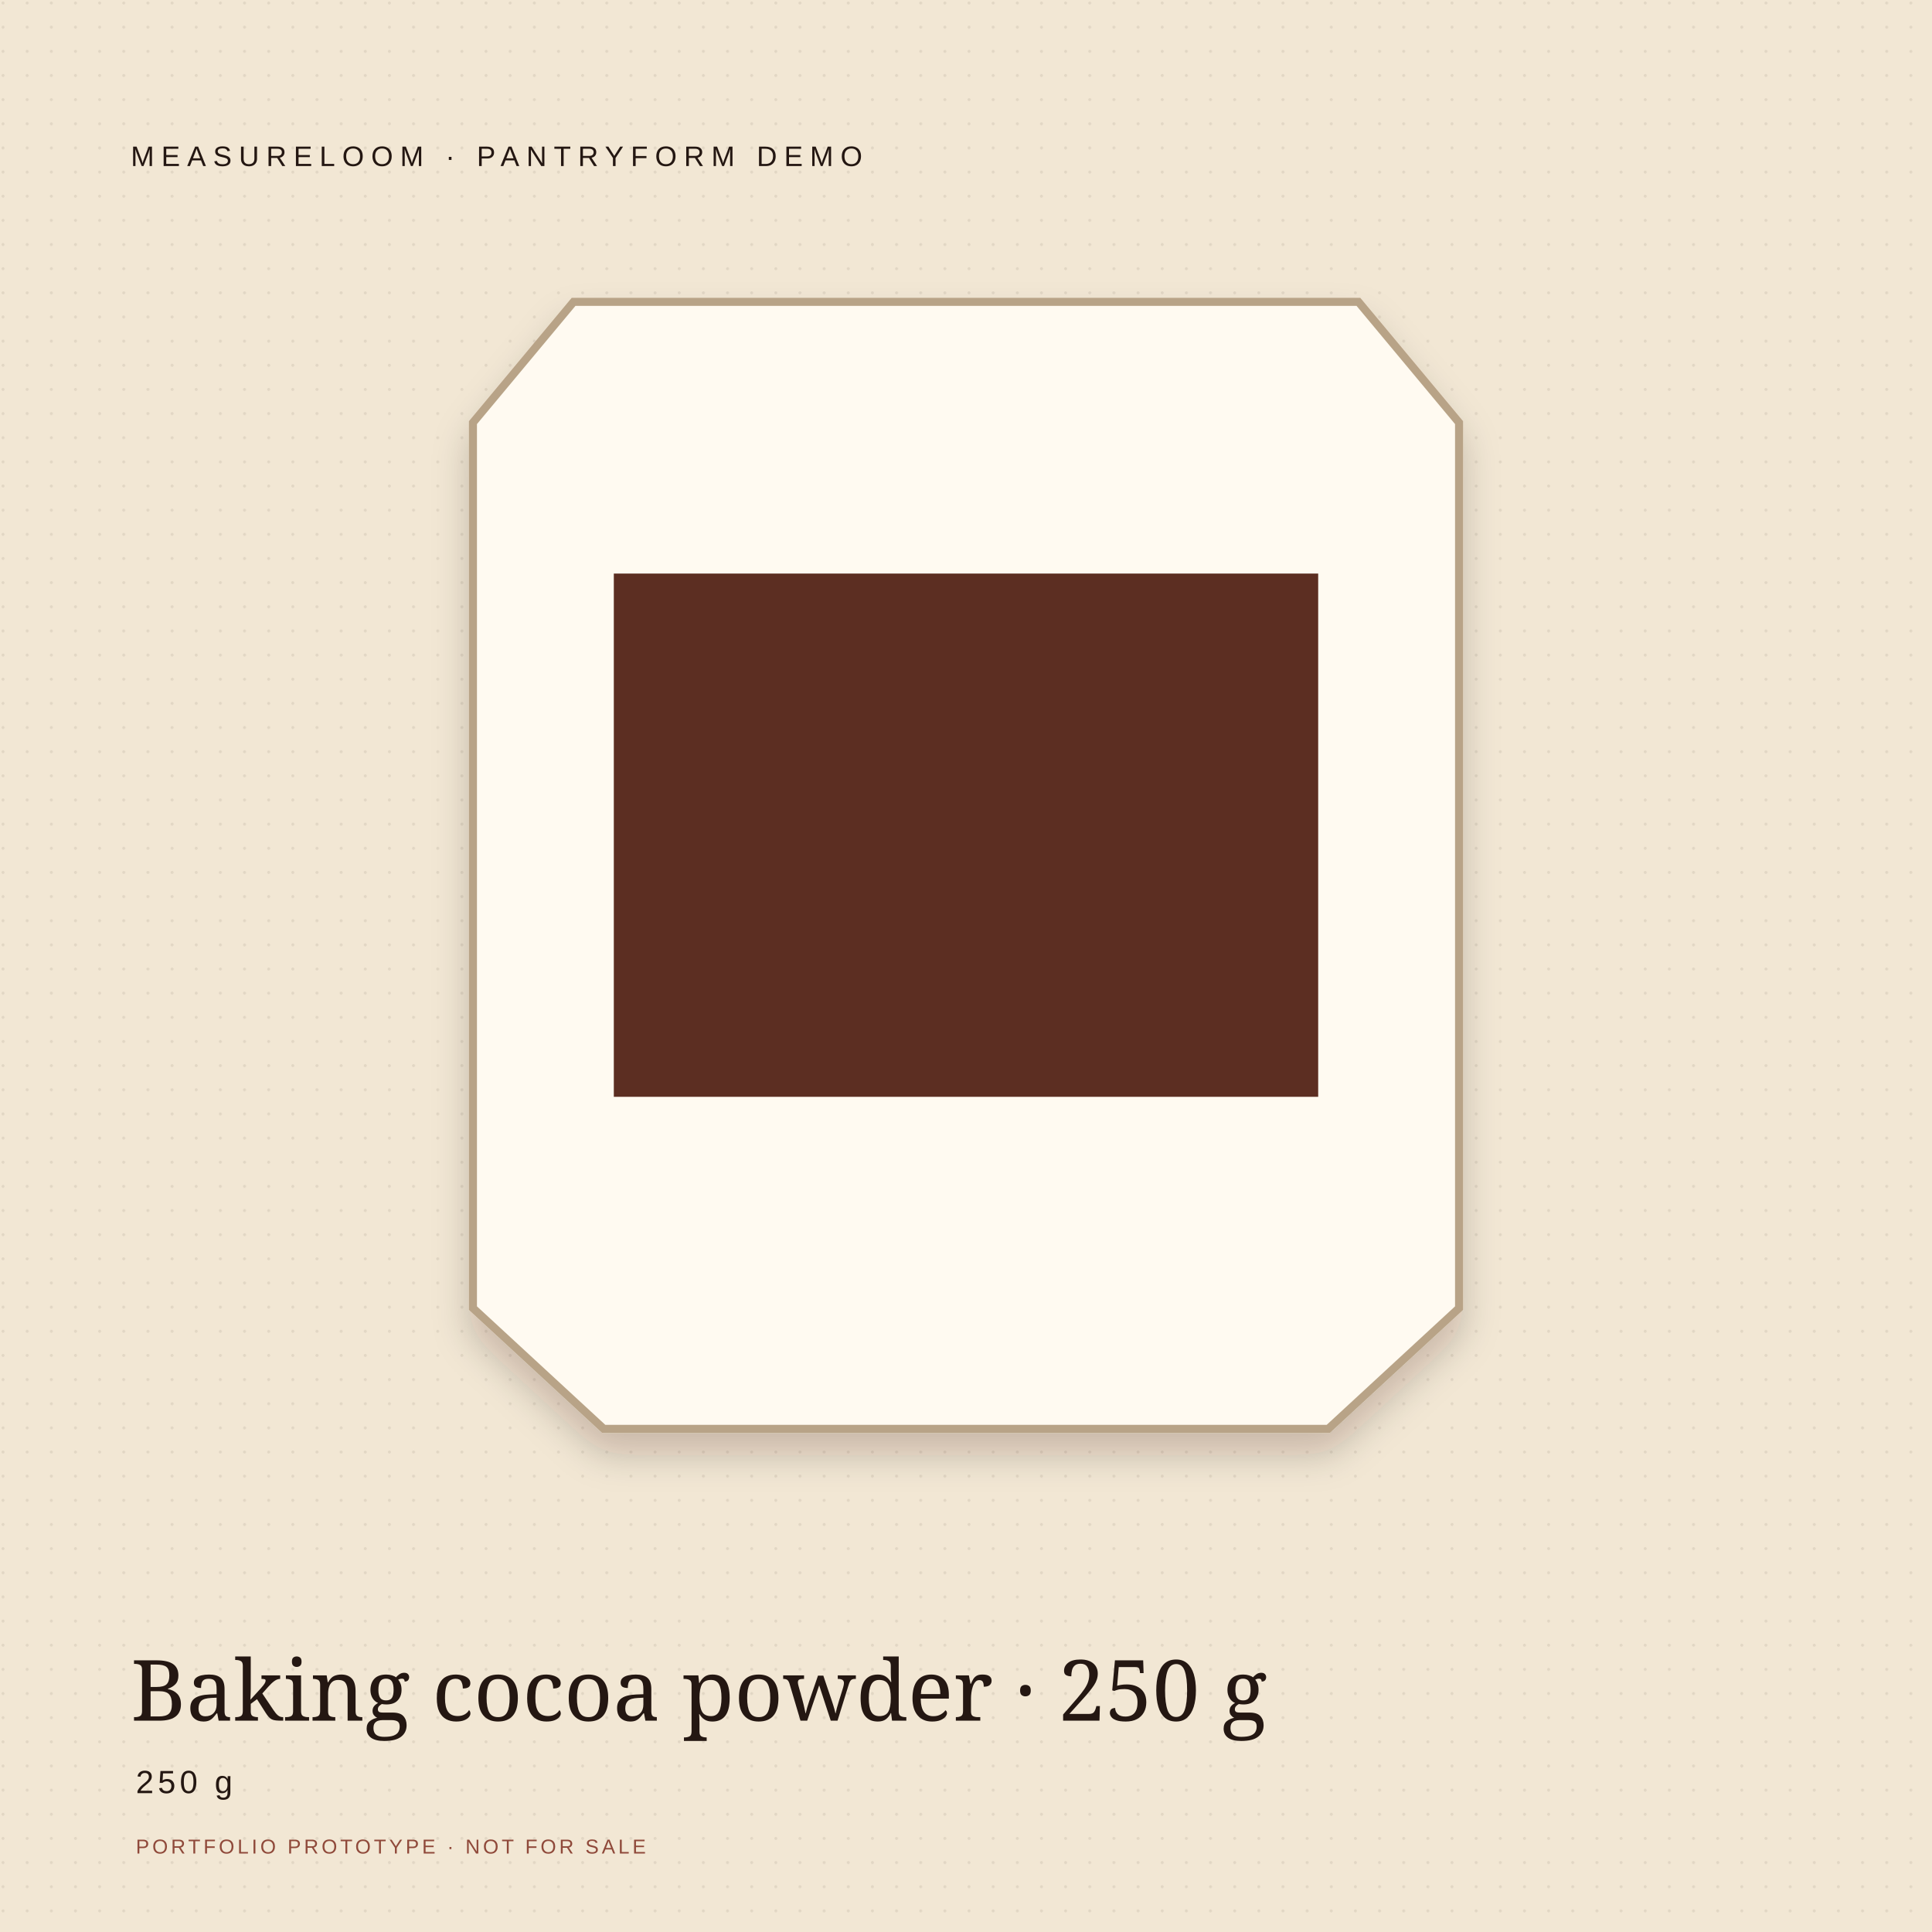
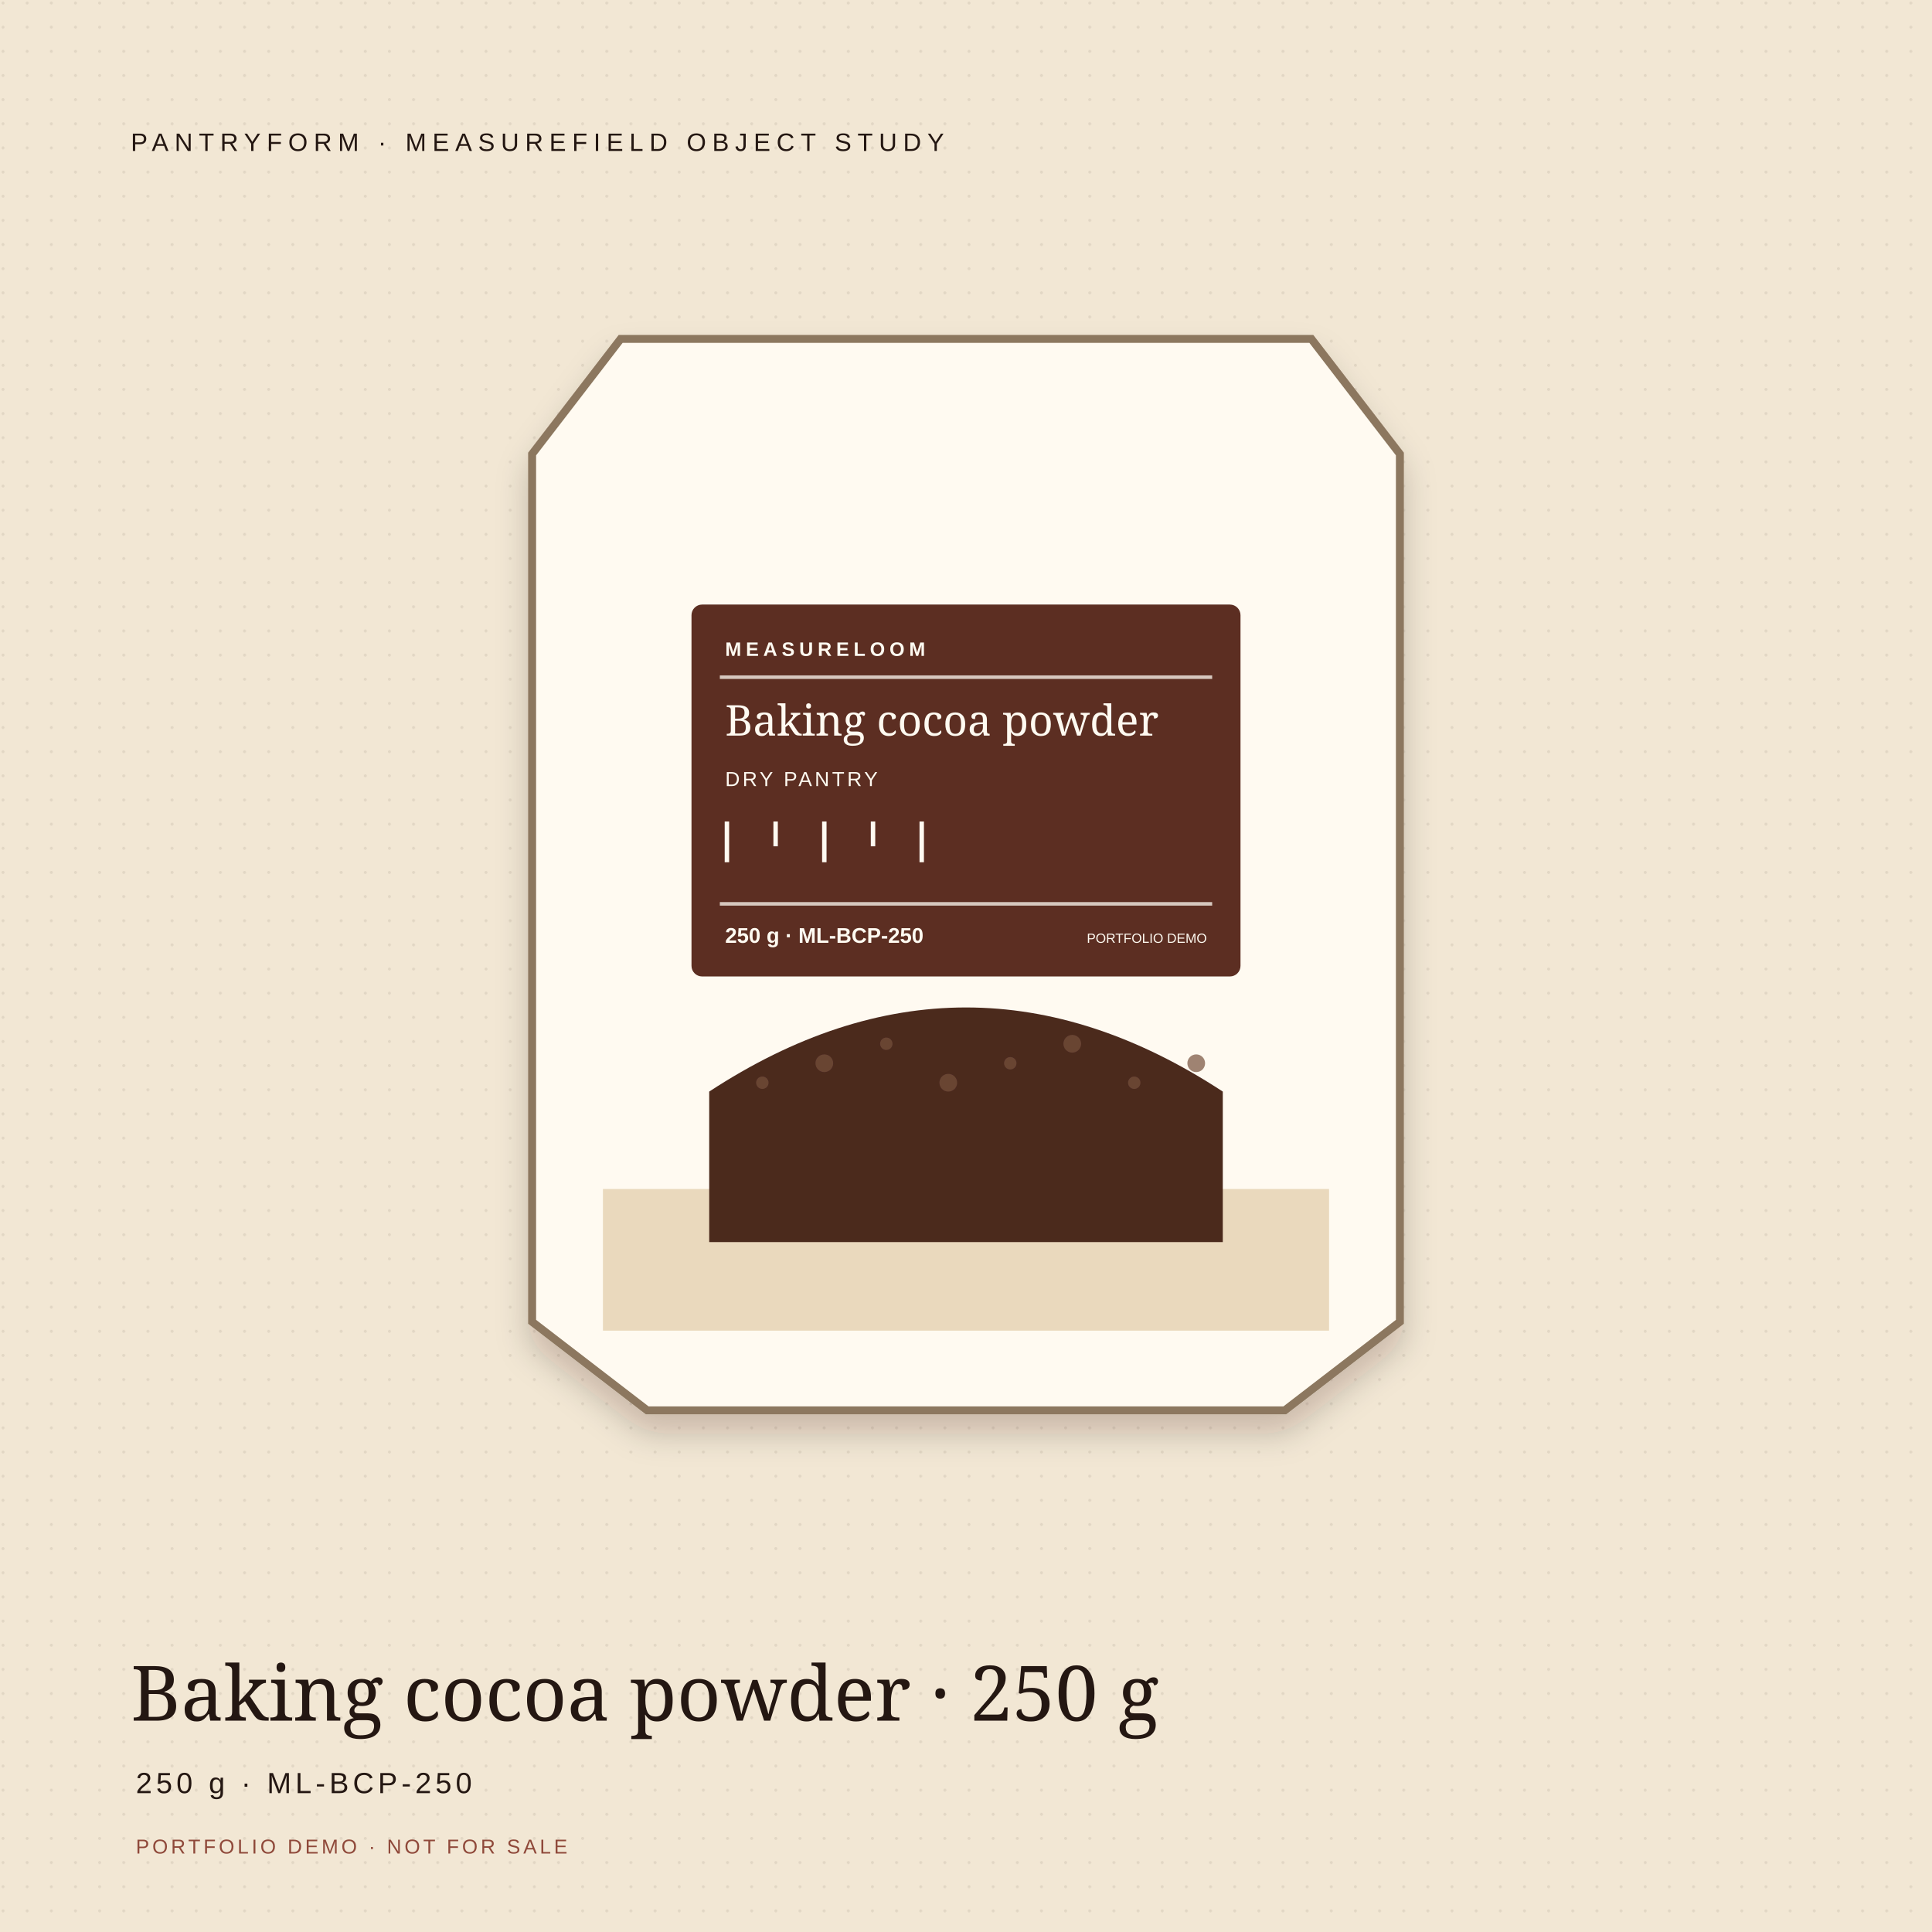
<svg xmlns="http://www.w3.org/2000/svg" width="1920" height="1920" viewBox="0 0 1920 1920">
  <defs>
    <filter id="s">
      <feDropShadow dx="0" dy="22" stdDeviation="18" flood-color="#241712" flood-opacity=".2" />
    </filter>
    <pattern id="g" width="24" height="24" patternUnits="userSpaceOnUse">
      <circle cx="3" cy="3" r="1.5" fill="#241712" opacity=".08" />
    </pattern>
  </defs>
  <rect width="1920" height="1920" fill="#f2e7d4" />
  <rect width="1920" height="1920" fill="url(#g)" />
-   <g filter="url(#s)">
-     <path d="M570 300H1350L1450 420V1300L1320 1420H600L470 1300V420Z" fill="#fffaf1" stroke="#b8a387" stroke-width="8" />
-     <rect x="610" y="570" width="700" height="520" fill="#5b2f23" />
+   <g filter="url(#s)" transform="translate(115.2 108) scale(0.88)">
+     <path d="M570 260H1350L1450 390V1370L1320 1470H600L470 1370V390Z" fill="#fffaf1" stroke="#8c775f" stroke-width="9" />
+     <path d="M550 1220H1370V1380H550Z" fill="#ead9bd" />
+     <path d="M670 1110Q960 920 1250 1110V1280H670Z" fill="#4b291f" />
+     <circle cx="730" cy="1100" r="7" fill="#76503c" opacity=".7" />
+     <circle cx="800" cy="1078" r="10" fill="#76503c" opacity=".7" />
+     <circle cx="870" cy="1056" r="7" fill="#76503c" opacity=".7" />
+     <circle cx="940" cy="1100" r="10" fill="#76503c" opacity=".7" />
+     <circle cx="1010" cy="1078" r="7" fill="#76503c" opacity=".7" />
+     <circle cx="1080" cy="1056" r="10" fill="#76503c" opacity=".7" />
+     <circle cx="1150" cy="1100" r="7" fill="#76503c" opacity=".7" />
+     <circle cx="1220" cy="1078" r="10" fill="#76503c" opacity=".7" />
+     <g>
+       <rect x="650" y="560" width="620" height="420" rx="12" fill="#5b2f23" />
+       <path d="M682 642H1238M682 898H1238" stroke="#fffaf1" stroke-width="4" opacity=".75" />
+       <text x="688" y="618" font-family="Arial,sans-serif" font-size="22" font-weight="700" letter-spacing="5" fill="#fffaf1">MEASURELOOM</text>
+       <text x="688" y="708" font-family="Georgia,serif" font-size="48" fill="#fffaf1">Baking cocoa powder</text>
+       <text x="688" y="765" font-family="Arial,sans-serif" font-size="23" letter-spacing="3" fill="#fffaf1">DRY PANTRY</text>
+       <g stroke="#fffaf1" stroke-width="5">
+         <path d="M690 805v46" />
+         <path d="M745 805v28" />
+         <path d="M800 805v46" />
+         <path d="M855 805v28" />
+         <path d="M910 805v46" />
+       </g>
+       <text x="688" y="942" font-family="Arial,sans-serif" font-size="24" font-weight="700" fill="#fffaf1">250 g · ML-BCP-250</text>
+       <text x="1232" y="942" text-anchor="end" font-family="Arial,sans-serif" font-size="15" fill="#fffaf1">PORTFOLIO DEMO</text>
+     </g>
  </g>
-   <text x="130" y="165" font-family="Arial,sans-serif" font-size="28" letter-spacing="7" fill="#241712">MEASURELOOM · PANTRYFORM DEMO</text>
-   <text x="130" y="1710" font-family="Georgia,serif" font-size="84" fill="#241712">Baking cocoa powder · 250 g</text>
-   <text x="135" y="1782" font-family="Arial,sans-serif" font-size="32" letter-spacing="4" fill="#241712">250 g</text>
-   <text x="135" y="1842" font-family="Arial,sans-serif" font-size="20" letter-spacing="3" fill="#8f493a">PORTFOLIO PROTOTYPE · NOT FOR SALE</text>
+   <text x="130" y="150" font-family="Arial,sans-serif" font-size="25" letter-spacing="6" fill="#241712">PANTRYFORM · MEASUREFIELD OBJECT STUDY</text>
+   <text x="130" y="1710" font-family="Georgia,serif" font-size="76" fill="#241712">Baking cocoa powder · 250 g</text>
+   <text x="135" y="1782" font-family="Arial,sans-serif" font-size="29" letter-spacing="4" fill="#241712">250 g · ML-BCP-250</text>
+   <text x="135" y="1842" font-family="Arial,sans-serif" font-size="20" letter-spacing="3" fill="#8f493a">PORTFOLIO DEMO · NOT FOR SALE</text>
</svg>
